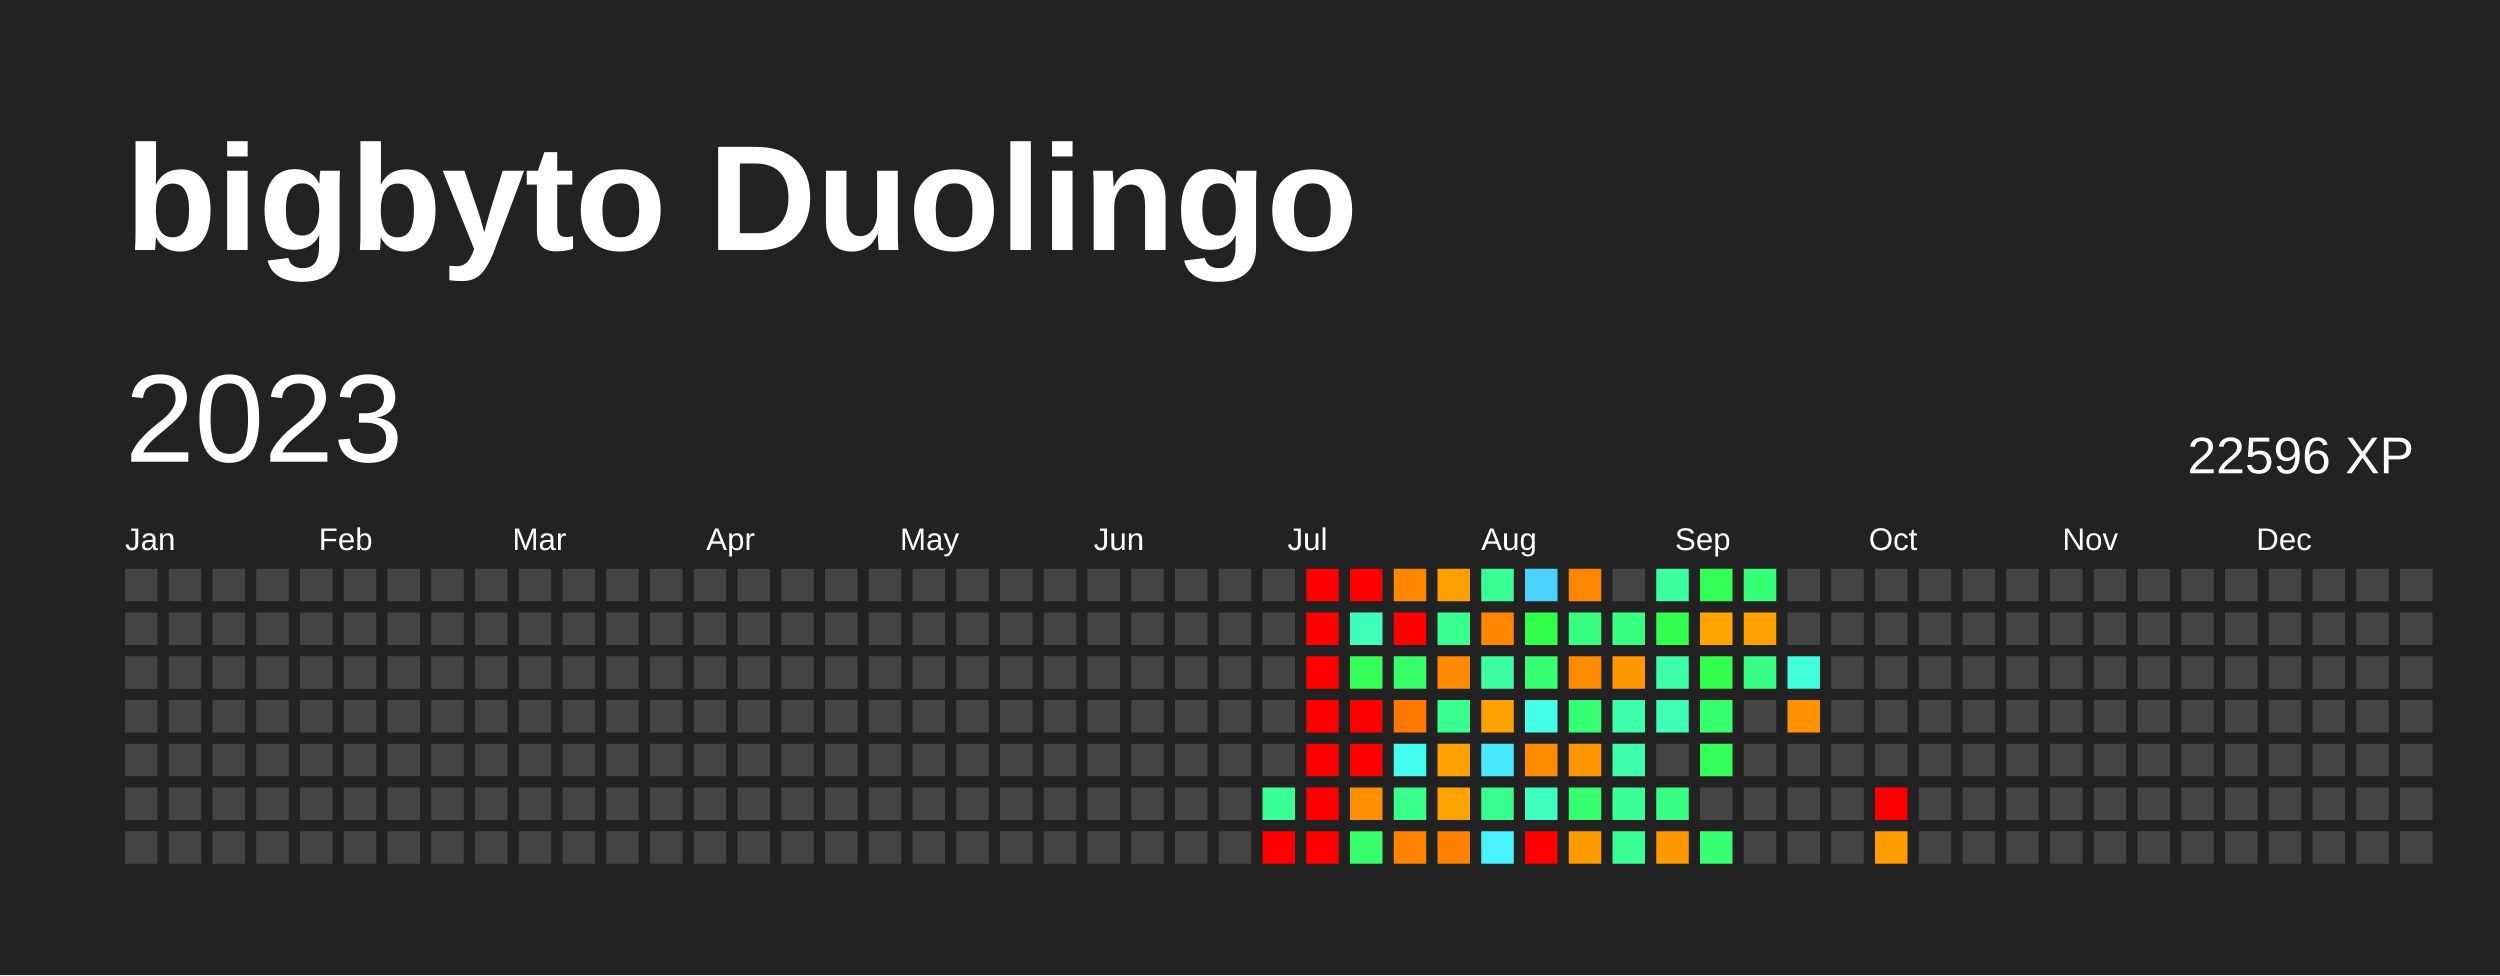
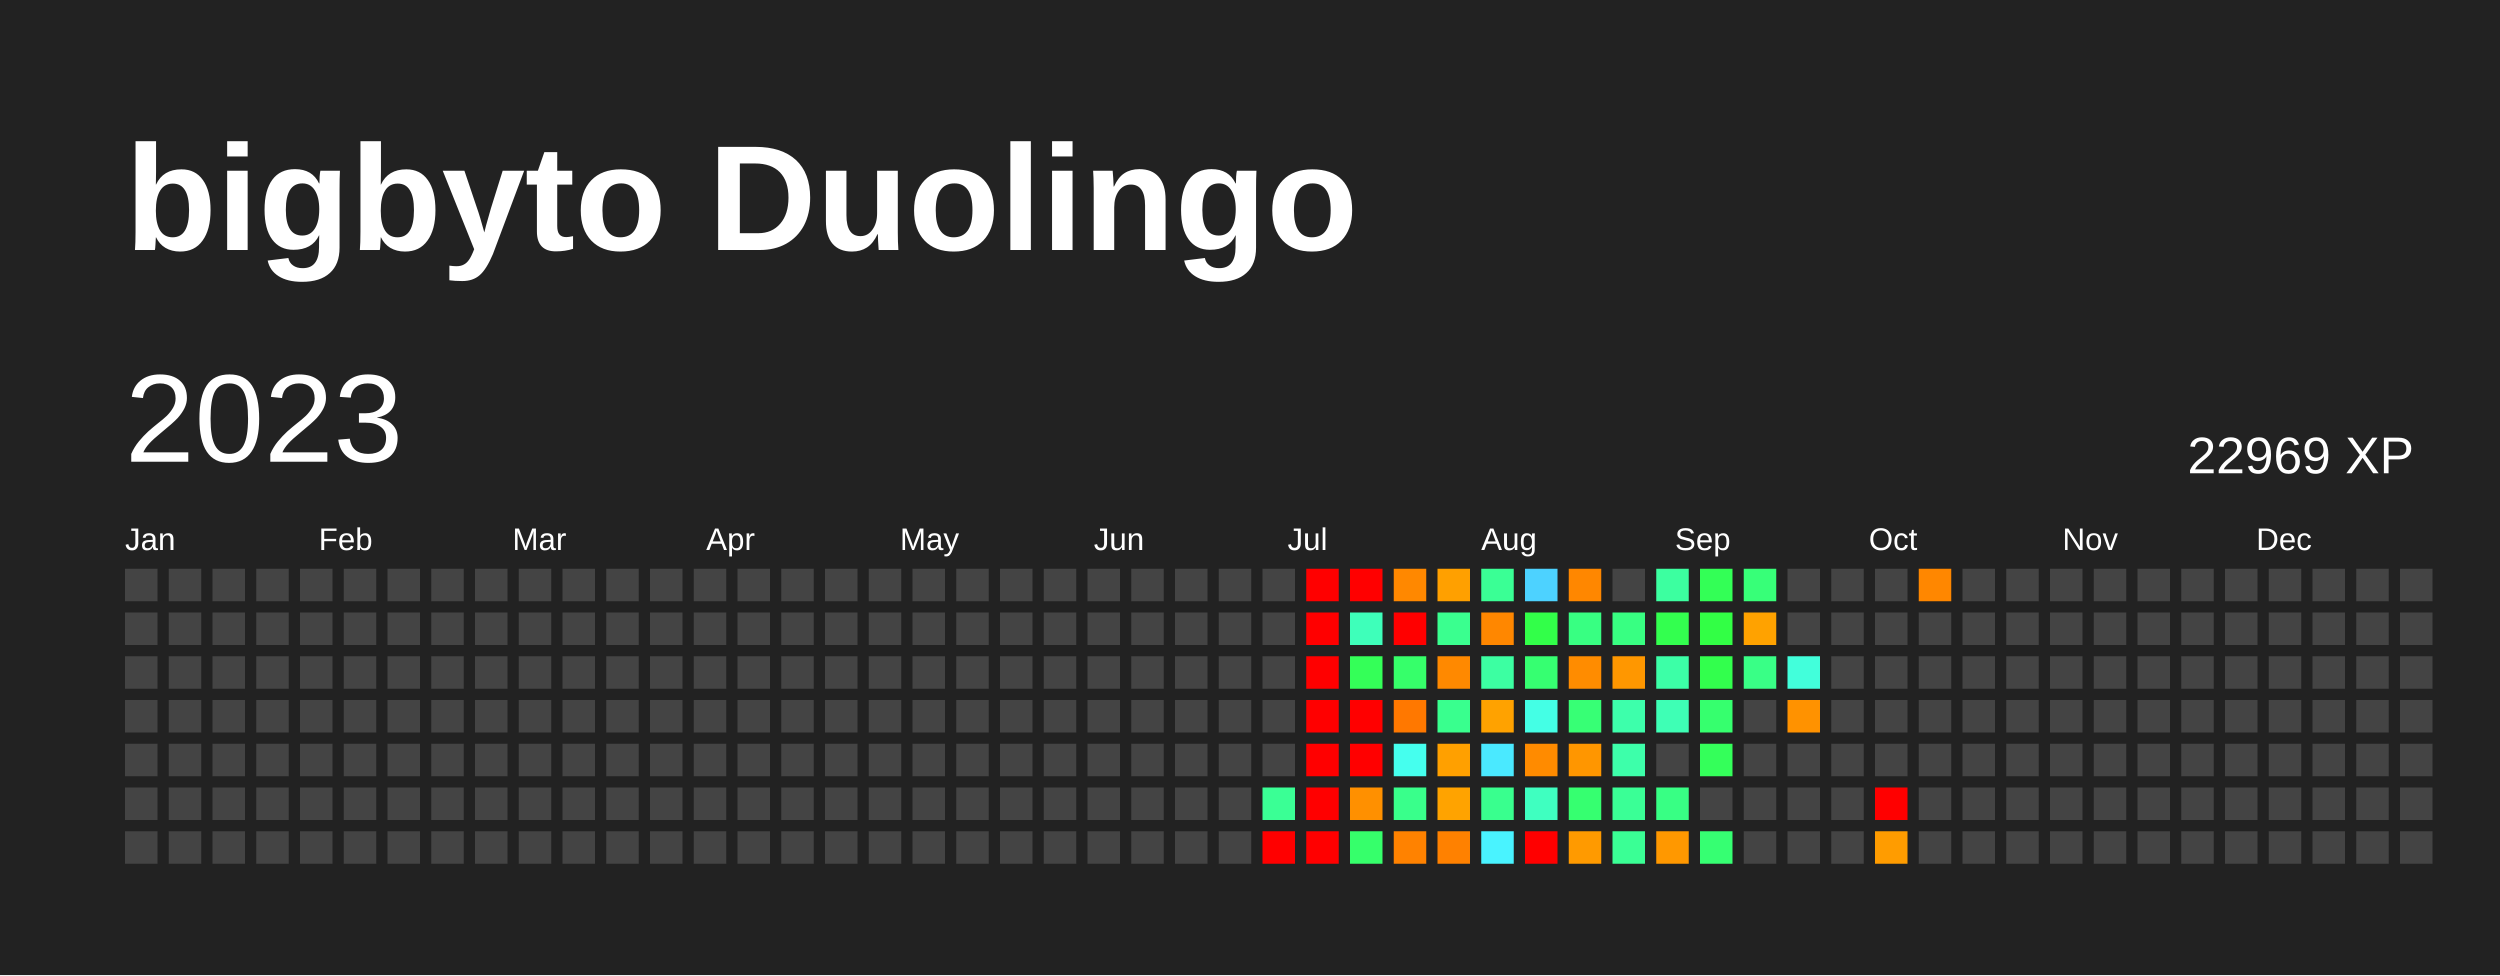
<svg xmlns="http://www.w3.org/2000/svg" baseProfile="full" height="78mm" version="1.1" viewBox="0,0,200,78" width="200mm">
  <defs />
  <rect fill="#222222" height="78" width="200" x="0" y="0" />
  <text fill="#FFFFFF" style="font-size:12px; font-family:Arial; font-weight:bold;" x="10" y="20">bigbyto Duolingo</text>
  <text dominant-baseline="hanging" fill="#FFFFFF" style="font-size:10.0px; font-family:Arial;" x="10" y="30">2023</text>
-   <text dominant-baseline="hanging" fill="#FFFFFF" style="font-size:4.125px; font-family:Arial;" x="175" y="35">22596 XP</text>
+   <text dominant-baseline="hanging" fill="#FFFFFF" style="font-size:4.125px; font-family:Arial;" x="175" y="35">22969 XP</text>
  <text fill="#FFFFFF" style="font-size:2.5px; font-family:Arial" x="10.0" y="44">Jan</text>
  <text fill="#FFFFFF" style="font-size:2.5px; font-family:Arial" x="25.5" y="44">Feb</text>
  <text fill="#FFFFFF" style="font-size:2.5px; font-family:Arial" x="41.0" y="44">Mar</text>
  <text fill="#FFFFFF" style="font-size:2.5px; font-family:Arial" x="56.5" y="44">Apr</text>
  <text fill="#FFFFFF" style="font-size:2.5px; font-family:Arial" x="72.0" y="44">May</text>
  <text fill="#FFFFFF" style="font-size:2.5px; font-family:Arial" x="87.5" y="44">Jun</text>
  <text fill="#FFFFFF" style="font-size:2.5px; font-family:Arial" x="103.0" y="44">Jul</text>
  <text fill="#FFFFFF" style="font-size:2.5px; font-family:Arial" x="118.5" y="44">Aug</text>
  <text fill="#FFFFFF" style="font-size:2.5px; font-family:Arial" x="134.0" y="44">Sep</text>
  <text fill="#FFFFFF" style="font-size:2.5px; font-family:Arial" x="149.5" y="44">Oct</text>
  <text fill="#FFFFFF" style="font-size:2.5px; font-family:Arial" x="165.0" y="44">Nov</text>
  <text fill="#FFFFFF" style="font-size:2.5px; font-family:Arial" x="180.5" y="44">Dec</text>
  <rect fill="#444444" height="2.6" width="2.6" x="10.0" y="45.5" />
  <rect fill="#444444" height="2.6" width="2.6" x="10.0" y="49.0" />
  <rect fill="#444444" height="2.6" width="2.6" x="10.0" y="52.5" />
  <rect fill="#444444" height="2.6" width="2.6" x="10.0" y="56.0" />
  <rect fill="#444444" height="2.6" width="2.6" x="10.0" y="59.5" />
  <rect fill="#444444" height="2.6" width="2.6" x="10.0" y="63.0" />
  <rect fill="#444444" height="2.6" width="2.6" x="10.0" y="66.5" />
  <rect fill="#444444" height="2.6" width="2.6" x="13.5" y="45.5" />
  <rect fill="#444444" height="2.6" width="2.6" x="13.5" y="49.0" />
  <rect fill="#444444" height="2.6" width="2.6" x="13.5" y="52.5" />
  <rect fill="#444444" height="2.6" width="2.6" x="13.5" y="56.0" />
  <rect fill="#444444" height="2.6" width="2.6" x="13.5" y="59.5" />
  <rect fill="#444444" height="2.6" width="2.6" x="13.5" y="63.0" />
  <rect fill="#444444" height="2.6" width="2.6" x="13.5" y="66.5" />
  <rect fill="#444444" height="2.6" width="2.6" x="17.0" y="45.5" />
  <rect fill="#444444" height="2.6" width="2.6" x="17.0" y="49.0" />
  <rect fill="#444444" height="2.6" width="2.6" x="17.0" y="52.5" />
  <rect fill="#444444" height="2.6" width="2.6" x="17.0" y="56.0" />
  <rect fill="#444444" height="2.6" width="2.6" x="17.0" y="59.5" />
  <rect fill="#444444" height="2.6" width="2.6" x="17.0" y="63.0" />
  <rect fill="#444444" height="2.6" width="2.6" x="17.0" y="66.5" />
  <rect fill="#444444" height="2.6" width="2.6" x="20.5" y="45.5" />
  <rect fill="#444444" height="2.6" width="2.6" x="20.5" y="49.0" />
  <rect fill="#444444" height="2.6" width="2.6" x="20.5" y="52.5" />
  <rect fill="#444444" height="2.6" width="2.6" x="20.5" y="56.0" />
  <rect fill="#444444" height="2.6" width="2.6" x="20.5" y="59.5" />
  <rect fill="#444444" height="2.6" width="2.6" x="20.5" y="63.0" />
  <rect fill="#444444" height="2.6" width="2.6" x="20.5" y="66.5" />
  <rect fill="#444444" height="2.6" width="2.6" x="24.0" y="45.5" />
  <rect fill="#444444" height="2.6" width="2.6" x="24.0" y="49.0" />
  <rect fill="#444444" height="2.6" width="2.6" x="24.0" y="52.5" />
  <rect fill="#444444" height="2.6" width="2.6" x="24.0" y="56.0" />
  <rect fill="#444444" height="2.6" width="2.6" x="24.0" y="59.5" />
  <rect fill="#444444" height="2.6" width="2.6" x="24.0" y="63.0" />
  <rect fill="#444444" height="2.6" width="2.6" x="24.0" y="66.5" />
  <rect fill="#444444" height="2.6" width="2.6" x="27.5" y="45.5" />
  <rect fill="#444444" height="2.6" width="2.6" x="27.5" y="49.0" />
  <rect fill="#444444" height="2.6" width="2.6" x="27.5" y="52.5" />
  <rect fill="#444444" height="2.6" width="2.6" x="27.5" y="56.0" />
  <rect fill="#444444" height="2.6" width="2.6" x="27.5" y="59.5" />
  <rect fill="#444444" height="2.6" width="2.6" x="27.5" y="63.0" />
  <rect fill="#444444" height="2.6" width="2.6" x="27.5" y="66.5" />
  <rect fill="#444444" height="2.6" width="2.6" x="31.0" y="45.5" />
  <rect fill="#444444" height="2.6" width="2.6" x="31.0" y="49.0" />
  <rect fill="#444444" height="2.6" width="2.6" x="31.0" y="52.5" />
  <rect fill="#444444" height="2.6" width="2.6" x="31.0" y="56.0" />
  <rect fill="#444444" height="2.6" width="2.6" x="31.0" y="59.5" />
  <rect fill="#444444" height="2.6" width="2.6" x="31.0" y="63.0" />
  <rect fill="#444444" height="2.6" width="2.6" x="31.0" y="66.5" />
  <rect fill="#444444" height="2.6" width="2.6" x="34.5" y="45.5" />
  <rect fill="#444444" height="2.6" width="2.6" x="34.5" y="49.0" />
  <rect fill="#444444" height="2.6" width="2.6" x="34.5" y="52.5" />
  <rect fill="#444444" height="2.6" width="2.6" x="34.5" y="56.0" />
  <rect fill="#444444" height="2.6" width="2.6" x="34.5" y="59.5" />
  <rect fill="#444444" height="2.6" width="2.6" x="34.5" y="63.0" />
  <rect fill="#444444" height="2.6" width="2.6" x="34.5" y="66.5" />
  <rect fill="#444444" height="2.6" width="2.6" x="38.0" y="45.5" />
  <rect fill="#444444" height="2.6" width="2.6" x="38.0" y="49.0" />
  <rect fill="#444444" height="2.6" width="2.6" x="38.0" y="52.5" />
  <rect fill="#444444" height="2.6" width="2.6" x="38.0" y="56.0" />
  <rect fill="#444444" height="2.6" width="2.6" x="38.0" y="59.5" />
  <rect fill="#444444" height="2.6" width="2.6" x="38.0" y="63.0" />
  <rect fill="#444444" height="2.6" width="2.6" x="38.0" y="66.5" />
  <rect fill="#444444" height="2.6" width="2.6" x="41.5" y="45.5" />
  <rect fill="#444444" height="2.6" width="2.6" x="41.5" y="49.0" />
  <rect fill="#444444" height="2.6" width="2.6" x="41.5" y="52.5" />
  <rect fill="#444444" height="2.6" width="2.6" x="41.5" y="56.0" />
  <rect fill="#444444" height="2.6" width="2.6" x="41.5" y="59.5" />
  <rect fill="#444444" height="2.6" width="2.6" x="41.5" y="63.0" />
  <rect fill="#444444" height="2.6" width="2.6" x="41.5" y="66.5" />
  <rect fill="#444444" height="2.6" width="2.6" x="45.0" y="45.5" />
  <rect fill="#444444" height="2.6" width="2.6" x="45.0" y="49.0" />
  <rect fill="#444444" height="2.6" width="2.6" x="45.0" y="52.5" />
  <rect fill="#444444" height="2.6" width="2.6" x="45.0" y="56.0" />
  <rect fill="#444444" height="2.6" width="2.6" x="45.0" y="59.5" />
  <rect fill="#444444" height="2.6" width="2.6" x="45.0" y="63.0" />
  <rect fill="#444444" height="2.6" width="2.6" x="45.0" y="66.5" />
  <rect fill="#444444" height="2.6" width="2.6" x="48.5" y="45.5" />
  <rect fill="#444444" height="2.6" width="2.6" x="48.5" y="49.0" />
  <rect fill="#444444" height="2.6" width="2.6" x="48.5" y="52.5" />
  <rect fill="#444444" height="2.6" width="2.6" x="48.5" y="56.0" />
  <rect fill="#444444" height="2.6" width="2.6" x="48.5" y="59.5" />
  <rect fill="#444444" height="2.6" width="2.6" x="48.5" y="63.0" />
  <rect fill="#444444" height="2.6" width="2.6" x="48.5" y="66.5" />
  <rect fill="#444444" height="2.6" width="2.6" x="52.0" y="45.5" />
  <rect fill="#444444" height="2.6" width="2.6" x="52.0" y="49.0" />
  <rect fill="#444444" height="2.6" width="2.6" x="52.0" y="52.5" />
  <rect fill="#444444" height="2.6" width="2.6" x="52.0" y="56.0" />
  <rect fill="#444444" height="2.6" width="2.6" x="52.0" y="59.5" />
  <rect fill="#444444" height="2.6" width="2.6" x="52.0" y="63.0" />
  <rect fill="#444444" height="2.6" width="2.6" x="52.0" y="66.5" />
  <rect fill="#444444" height="2.6" width="2.6" x="55.5" y="45.5" />
  <rect fill="#444444" height="2.6" width="2.6" x="55.5" y="49.0" />
  <rect fill="#444444" height="2.6" width="2.6" x="55.5" y="52.5" />
  <rect fill="#444444" height="2.6" width="2.6" x="55.5" y="56.0" />
  <rect fill="#444444" height="2.6" width="2.6" x="55.5" y="59.5" />
  <rect fill="#444444" height="2.6" width="2.6" x="55.5" y="63.0" />
  <rect fill="#444444" height="2.6" width="2.6" x="55.5" y="66.5" />
  <rect fill="#444444" height="2.6" width="2.6" x="59.0" y="45.5" />
  <rect fill="#444444" height="2.6" width="2.6" x="59.0" y="49.0" />
  <rect fill="#444444" height="2.6" width="2.6" x="59.0" y="52.5" />
  <rect fill="#444444" height="2.6" width="2.6" x="59.0" y="56.0" />
  <rect fill="#444444" height="2.6" width="2.6" x="59.0" y="59.5" />
  <rect fill="#444444" height="2.6" width="2.6" x="59.0" y="63.0" />
  <rect fill="#444444" height="2.6" width="2.6" x="59.0" y="66.5" />
  <rect fill="#444444" height="2.6" width="2.6" x="62.5" y="45.5" />
  <rect fill="#444444" height="2.6" width="2.6" x="62.5" y="49.0" />
  <rect fill="#444444" height="2.6" width="2.6" x="62.5" y="52.5" />
  <rect fill="#444444" height="2.6" width="2.6" x="62.5" y="56.0" />
  <rect fill="#444444" height="2.6" width="2.6" x="62.5" y="59.5" />
  <rect fill="#444444" height="2.6" width="2.6" x="62.5" y="63.0" />
  <rect fill="#444444" height="2.6" width="2.6" x="62.5" y="66.5" />
  <rect fill="#444444" height="2.6" width="2.6" x="66.0" y="45.5" />
  <rect fill="#444444" height="2.6" width="2.6" x="66.0" y="49.0" />
  <rect fill="#444444" height="2.6" width="2.6" x="66.0" y="52.5" />
  <rect fill="#444444" height="2.6" width="2.6" x="66.0" y="56.0" />
  <rect fill="#444444" height="2.6" width="2.6" x="66.0" y="59.5" />
  <rect fill="#444444" height="2.6" width="2.6" x="66.0" y="63.0" />
  <rect fill="#444444" height="2.6" width="2.6" x="66.0" y="66.5" />
  <rect fill="#444444" height="2.6" width="2.6" x="69.5" y="45.5" />
  <rect fill="#444444" height="2.6" width="2.6" x="69.5" y="49.0" />
  <rect fill="#444444" height="2.6" width="2.6" x="69.5" y="52.5" />
  <rect fill="#444444" height="2.6" width="2.6" x="69.5" y="56.0" />
  <rect fill="#444444" height="2.6" width="2.6" x="69.5" y="59.5" />
  <rect fill="#444444" height="2.6" width="2.6" x="69.5" y="63.0" />
  <rect fill="#444444" height="2.6" width="2.6" x="69.5" y="66.5" />
  <rect fill="#444444" height="2.6" width="2.6" x="73.0" y="45.5" />
  <rect fill="#444444" height="2.6" width="2.6" x="73.0" y="49.0" />
  <rect fill="#444444" height="2.6" width="2.6" x="73.0" y="52.5" />
  <rect fill="#444444" height="2.6" width="2.6" x="73.0" y="56.0" />
  <rect fill="#444444" height="2.6" width="2.6" x="73.0" y="59.5" />
  <rect fill="#444444" height="2.6" width="2.6" x="73.0" y="63.0" />
  <rect fill="#444444" height="2.6" width="2.6" x="73.0" y="66.5" />
  <rect fill="#444444" height="2.6" width="2.6" x="76.5" y="45.5" />
  <rect fill="#444444" height="2.6" width="2.6" x="76.5" y="49.0" />
  <rect fill="#444444" height="2.6" width="2.6" x="76.5" y="52.5" />
  <rect fill="#444444" height="2.6" width="2.6" x="76.5" y="56.0" />
  <rect fill="#444444" height="2.6" width="2.6" x="76.5" y="59.5" />
  <rect fill="#444444" height="2.6" width="2.6" x="76.5" y="63.0" />
  <rect fill="#444444" height="2.6" width="2.6" x="76.5" y="66.5" />
  <rect fill="#444444" height="2.6" width="2.6" x="80.0" y="45.5" />
  <rect fill="#444444" height="2.6" width="2.6" x="80.0" y="49.0" />
  <rect fill="#444444" height="2.6" width="2.6" x="80.0" y="52.5" />
  <rect fill="#444444" height="2.6" width="2.6" x="80.0" y="56.0" />
  <rect fill="#444444" height="2.6" width="2.6" x="80.0" y="59.5" />
  <rect fill="#444444" height="2.6" width="2.6" x="80.0" y="63.0" />
  <rect fill="#444444" height="2.6" width="2.6" x="80.0" y="66.5" />
  <rect fill="#444444" height="2.6" width="2.6" x="83.5" y="45.5" />
  <rect fill="#444444" height="2.6" width="2.6" x="83.5" y="49.0" />
  <rect fill="#444444" height="2.6" width="2.6" x="83.5" y="52.5" />
  <rect fill="#444444" height="2.6" width="2.6" x="83.5" y="56.0" />
  <rect fill="#444444" height="2.6" width="2.6" x="83.5" y="59.5" />
  <rect fill="#444444" height="2.6" width="2.6" x="83.5" y="63.0" />
  <rect fill="#444444" height="2.6" width="2.6" x="83.5" y="66.5" />
  <rect fill="#444444" height="2.6" width="2.6" x="87.0" y="45.5" />
  <rect fill="#444444" height="2.6" width="2.6" x="87.0" y="49.0" />
  <rect fill="#444444" height="2.6" width="2.6" x="87.0" y="52.5" />
  <rect fill="#444444" height="2.6" width="2.6" x="87.0" y="56.0" />
  <rect fill="#444444" height="2.6" width="2.6" x="87.0" y="59.5" />
  <rect fill="#444444" height="2.6" width="2.6" x="87.0" y="63.0" />
  <rect fill="#444444" height="2.6" width="2.6" x="87.0" y="66.5" />
  <rect fill="#444444" height="2.6" width="2.6" x="90.5" y="45.5" />
  <rect fill="#444444" height="2.6" width="2.6" x="90.5" y="49.0" />
  <rect fill="#444444" height="2.6" width="2.6" x="90.5" y="52.5" />
  <rect fill="#444444" height="2.6" width="2.6" x="90.5" y="56.0" />
  <rect fill="#444444" height="2.6" width="2.6" x="90.5" y="59.5" />
  <rect fill="#444444" height="2.6" width="2.6" x="90.5" y="63.0" />
  <rect fill="#444444" height="2.6" width="2.6" x="90.5" y="66.5" />
  <rect fill="#444444" height="2.6" width="2.6" x="94.0" y="45.5" />
  <rect fill="#444444" height="2.6" width="2.6" x="94.0" y="49.0" />
  <rect fill="#444444" height="2.6" width="2.6" x="94.0" y="52.5" />
  <rect fill="#444444" height="2.6" width="2.6" x="94.0" y="56.0" />
  <rect fill="#444444" height="2.6" width="2.6" x="94.0" y="59.5" />
  <rect fill="#444444" height="2.6" width="2.6" x="94.0" y="63.0" />
  <rect fill="#444444" height="2.6" width="2.6" x="94.0" y="66.5" />
  <rect fill="#444444" height="2.6" width="2.6" x="97.5" y="45.5" />
  <rect fill="#444444" height="2.6" width="2.6" x="97.5" y="49.0" />
  <rect fill="#444444" height="2.6" width="2.6" x="97.5" y="52.5" />
  <rect fill="#444444" height="2.6" width="2.6" x="97.5" y="56.0" />
  <rect fill="#444444" height="2.6" width="2.6" x="97.5" y="59.5" />
  <rect fill="#444444" height="2.6" width="2.6" x="97.5" y="63.0" />
  <rect fill="#444444" height="2.6" width="2.6" x="97.5" y="66.5" />
  <rect fill="#444444" height="2.6" width="2.6" x="101.0" y="45.5" />
  <rect fill="#444444" height="2.6" width="2.6" x="101.0" y="49.0" />
  <rect fill="#444444" height="2.6" width="2.6" x="101.0" y="52.5" />
  <rect fill="#444444" height="2.6" width="2.6" x="101.0" y="56.0" />
  <rect fill="#444444" height="2.6" width="2.6" x="101.0" y="59.5" />
  <rect fill="#3aff95" height="2.6" width="2.6" x="101.0" y="63.0" />
  <rect fill="red" height="2.6" width="2.6" x="101.0" y="66.5" />
  <rect fill="red" height="2.6" width="2.6" x="104.5" y="45.5" />
  <rect fill="red" height="2.6" width="2.6" x="104.5" y="49.0" />
  <rect fill="red" height="2.6" width="2.6" x="104.5" y="52.5" />
  <rect fill="red" height="2.6" width="2.6" x="104.5" y="56.0" />
  <rect fill="red" height="2.6" width="2.6" x="104.5" y="59.5" />
  <rect fill="red" height="2.6" width="2.6" x="104.5" y="63.0" />
  <rect fill="red" height="2.6" width="2.6" x="104.5" y="66.5" />
  <rect fill="red" height="2.6" width="2.6" x="108.0" y="45.5" />
  <rect fill="#3effba" height="2.6" width="2.6" x="108.0" y="49.0" />
  <rect fill="#34ff58" height="2.6" width="2.6" x="108.0" y="52.5" />
  <rect fill="red" height="2.6" width="2.6" x="108.0" y="56.0" />
  <rect fill="red" height="2.6" width="2.6" x="108.0" y="59.5" />
  <rect fill="#ff9000" height="2.6" width="2.6" x="108.0" y="63.0" />
  <rect fill="#36ff6b" height="2.6" width="2.6" x="108.0" y="66.5" />
  <rect fill="#ff8800" height="2.6" width="2.6" x="111.5" y="45.5" />
  <rect fill="red" height="2.6" width="2.6" x="111.5" y="49.0" />
  <rect fill="#36ff6a" height="2.6" width="2.6" x="111.5" y="52.5" />
  <rect fill="#ff7800" height="2.6" width="2.6" x="111.5" y="56.0" />
  <rect fill="#45ffee" height="2.6" width="2.6" x="111.5" y="59.5" />
  <rect fill="#39ff8b" height="2.6" width="2.6" x="111.5" y="63.0" />
  <rect fill="#ff8200" height="2.6" width="2.6" x="111.5" y="66.5" />
  <rect fill="#ffa000" height="2.6" width="2.6" x="115.0" y="45.5" />
  <rect fill="#3aff8f" height="2.6" width="2.6" x="115.0" y="49.0" />
  <rect fill="#ff8900" height="2.6" width="2.6" x="115.0" y="52.5" />
  <rect fill="#39ff8e" height="2.6" width="2.6" x="115.0" y="56.0" />
  <rect fill="#ffa000" height="2.6" width="2.6" x="115.0" y="59.5" />
  <rect fill="#ffa300" height="2.6" width="2.6" x="115.0" y="63.0" />
  <rect fill="#ff8100" height="2.6" width="2.6" x="115.0" y="66.5" />
  <rect fill="#3aff95" height="2.6" width="2.6" x="118.5" y="45.5" />
  <rect fill="#ff8700" height="2.6" width="2.6" x="118.5" y="49.0" />
  <rect fill="#3cffa2" height="2.6" width="2.6" x="118.5" y="52.5" />
  <rect fill="#ffa200" height="2.6" width="2.6" x="118.5" y="56.0" />
  <rect fill="#4ae9ff" height="2.6" width="2.6" x="118.5" y="59.5" />
  <rect fill="#39ff8e" height="2.6" width="2.6" x="118.5" y="63.0" />
  <rect fill="#49f3ff" height="2.6" width="2.6" x="118.5" y="66.5" />
  <rect fill="#4dd2ff" height="2.6" width="2.6" x="122.0" y="45.5" />
  <rect fill="#32ff49" height="2.6" width="2.6" x="122.0" y="49.0" />
  <rect fill="#36ff71" height="2.6" width="2.6" x="122.0" y="52.5" />
  <rect fill="#44ffe5" height="2.6" width="2.6" x="122.0" y="56.0" />
  <rect fill="#ff8b00" height="2.6" width="2.6" x="122.0" y="59.5" />
  <rect fill="#3fffc0" height="2.6" width="2.6" x="122.0" y="63.0" />
  <rect fill="red" height="2.6" width="2.6" x="122.0" y="66.5" />
  <rect fill="#ff8700" height="2.6" width="2.6" x="125.5" y="45.5" />
  <rect fill="#38ff82" height="2.6" width="2.6" x="125.5" y="49.0" />
  <rect fill="#ff8c00" height="2.6" width="2.6" x="125.5" y="52.5" />
  <rect fill="#37ff75" height="2.6" width="2.6" x="125.5" y="56.0" />
  <rect fill="#ff9600" height="2.6" width="2.6" x="125.5" y="59.5" />
  <rect fill="#36ff70" height="2.6" width="2.6" x="125.5" y="63.0" />
  <rect fill="#ff9a00" height="2.6" width="2.6" x="125.5" y="66.5" />
  <rect fill="#444444" height="2.6" width="2.6" x="129.0" y="45.5" />
  <rect fill="#38ff82" height="2.6" width="2.6" x="129.0" y="49.0" />
  <rect fill="#ff9700" height="2.6" width="2.6" x="129.0" y="52.5" />
  <rect fill="#3dffab" height="2.6" width="2.6" x="129.0" y="56.0" />
  <rect fill="#3dffaa" height="2.6" width="2.6" x="129.0" y="59.5" />
  <rect fill="#3aff96" height="2.6" width="2.6" x="129.0" y="63.0" />
  <rect fill="#3aff95" height="2.6" width="2.6" x="129.0" y="66.5" />
  <rect fill="#3cffa0" height="2.6" width="2.6" x="132.5" y="45.5" />
  <rect fill="#33ff4f" height="2.6" width="2.6" x="132.5" y="49.0" />
  <rect fill="#3cffa7" height="2.6" width="2.6" x="132.5" y="52.5" />
  <rect fill="#3effb5" height="2.6" width="2.6" x="132.5" y="56.0" />
  <rect fill="#444444" height="2.6" width="2.6" x="132.5" y="59.5" />
  <rect fill="#38ff84" height="2.6" width="2.6" x="132.5" y="63.0" />
  <rect fill="#ff9800" height="2.6" width="2.6" x="132.5" y="66.5" />
  <rect fill="#33ff56" height="2.6" width="2.6" x="136.0" y="45.5" />
-   <rect fill="#ffa400" height="2.6" width="2.6" x="136.0" y="49.0" />
+   <rect fill="#32ff45" height="2.6" width="2.6" x="136.0" y="49.0" />
  <rect fill="#32ff4d" height="2.6" width="2.6" x="136.0" y="52.5" />
  <rect fill="#36ff6e" height="2.6" width="2.6" x="136.0" y="56.0" />
  <rect fill="#34ff5a" height="2.6" width="2.6" x="136.0" y="59.5" />
  <rect fill="#444444" height="2.6" width="2.6" x="136.0" y="63.0" />
  <rect fill="#36ff72" height="2.6" width="2.6" x="136.0" y="66.5" />
  <rect fill="#37ff78" height="2.6" width="2.6" x="139.5" y="45.5" />
  <rect fill="#ffa200" height="2.6" width="2.6" x="139.5" y="49.0" />
  <rect fill="#39ff86" height="2.6" width="2.6" x="139.5" y="52.5" />
  <rect fill="#444444" height="2.6" width="2.6" x="139.5" y="56.0" />
  <rect fill="#444444" height="2.6" width="2.6" x="139.5" y="59.5" />
  <rect fill="#444444" height="2.6" width="2.6" x="139.5" y="63.0" />
  <rect fill="#444444" height="2.6" width="2.6" x="139.5" y="66.5" />
  <rect fill="#444444" height="2.6" width="2.6" x="143.0" y="45.5" />
  <rect fill="#444444" height="2.6" width="2.6" x="143.0" y="49.0" />
  <rect fill="#42ffdb" height="2.6" width="2.6" x="143.0" y="52.5" />
  <rect fill="#ff9200" height="2.6" width="2.6" x="143.0" y="56.0" />
  <rect fill="#444444" height="2.6" width="2.6" x="143.0" y="59.5" />
  <rect fill="#444444" height="2.6" width="2.6" x="143.0" y="63.0" />
  <rect fill="#444444" height="2.6" width="2.6" x="143.0" y="66.5" />
  <rect fill="#444444" height="2.6" width="2.6" x="146.5" y="45.5" />
  <rect fill="#444444" height="2.6" width="2.6" x="146.5" y="49.0" />
  <rect fill="#444444" height="2.6" width="2.6" x="146.5" y="52.5" />
  <rect fill="#444444" height="2.6" width="2.6" x="146.5" y="56.0" />
  <rect fill="#444444" height="2.6" width="2.6" x="146.5" y="59.5" />
  <rect fill="#444444" height="2.6" width="2.6" x="146.5" y="63.0" />
  <rect fill="#444444" height="2.6" width="2.6" x="146.5" y="66.5" />
  <rect fill="#444444" height="2.6" width="2.6" x="150.0" y="45.5" />
  <rect fill="#444444" height="2.6" width="2.6" x="150.0" y="49.0" />
  <rect fill="#444444" height="2.6" width="2.6" x="150.0" y="52.5" />
  <rect fill="#444444" height="2.6" width="2.6" x="150.0" y="56.0" />
  <rect fill="#444444" height="2.6" width="2.6" x="150.0" y="59.5" />
  <rect fill="red" height="2.6" width="2.6" x="150.0" y="63.0" />
  <rect fill="#ff9c00" height="2.6" width="2.6" x="150.0" y="66.5" />
-   <rect fill="#444444" height="2.6" width="2.6" x="153.5" y="45.5" />
+   <rect fill="#ff8700" height="2.6" width="2.6" x="153.5" y="45.5" />
  <rect fill="#444444" height="2.6" width="2.6" x="153.5" y="49.0" />
  <rect fill="#444444" height="2.6" width="2.6" x="153.5" y="52.5" />
  <rect fill="#444444" height="2.6" width="2.6" x="153.5" y="56.0" />
  <rect fill="#444444" height="2.6" width="2.6" x="153.5" y="59.5" />
  <rect fill="#444444" height="2.6" width="2.6" x="153.5" y="63.0" />
  <rect fill="#444444" height="2.6" width="2.6" x="153.5" y="66.5" />
  <rect fill="#444444" height="2.6" width="2.6" x="157.0" y="45.5" />
  <rect fill="#444444" height="2.6" width="2.6" x="157.0" y="49.0" />
  <rect fill="#444444" height="2.6" width="2.6" x="157.0" y="52.5" />
  <rect fill="#444444" height="2.6" width="2.6" x="157.0" y="56.0" />
  <rect fill="#444444" height="2.6" width="2.6" x="157.0" y="59.5" />
  <rect fill="#444444" height="2.6" width="2.6" x="157.0" y="63.0" />
  <rect fill="#444444" height="2.6" width="2.6" x="157.0" y="66.5" />
  <rect fill="#444444" height="2.6" width="2.6" x="160.5" y="45.5" />
  <rect fill="#444444" height="2.6" width="2.6" x="160.5" y="49.0" />
  <rect fill="#444444" height="2.6" width="2.6" x="160.5" y="52.5" />
  <rect fill="#444444" height="2.6" width="2.6" x="160.5" y="56.0" />
  <rect fill="#444444" height="2.6" width="2.6" x="160.5" y="59.5" />
  <rect fill="#444444" height="2.6" width="2.6" x="160.5" y="63.0" />
  <rect fill="#444444" height="2.6" width="2.6" x="160.5" y="66.5" />
  <rect fill="#444444" height="2.6" width="2.6" x="164.0" y="45.5" />
  <rect fill="#444444" height="2.6" width="2.6" x="164.0" y="49.0" />
  <rect fill="#444444" height="2.6" width="2.6" x="164.0" y="52.5" />
  <rect fill="#444444" height="2.6" width="2.6" x="164.0" y="56.0" />
  <rect fill="#444444" height="2.6" width="2.6" x="164.0" y="59.5" />
  <rect fill="#444444" height="2.6" width="2.6" x="164.0" y="63.0" />
  <rect fill="#444444" height="2.6" width="2.6" x="164.0" y="66.5" />
  <rect fill="#444444" height="2.6" width="2.6" x="167.5" y="45.5" />
  <rect fill="#444444" height="2.6" width="2.6" x="167.5" y="49.0" />
  <rect fill="#444444" height="2.6" width="2.6" x="167.5" y="52.5" />
  <rect fill="#444444" height="2.6" width="2.6" x="167.5" y="56.0" />
  <rect fill="#444444" height="2.6" width="2.6" x="167.5" y="59.5" />
  <rect fill="#444444" height="2.6" width="2.6" x="167.5" y="63.0" />
  <rect fill="#444444" height="2.6" width="2.6" x="167.5" y="66.5" />
  <rect fill="#444444" height="2.6" width="2.6" x="171.0" y="45.5" />
  <rect fill="#444444" height="2.6" width="2.6" x="171.0" y="49.0" />
  <rect fill="#444444" height="2.6" width="2.6" x="171.0" y="52.5" />
  <rect fill="#444444" height="2.6" width="2.6" x="171.0" y="56.0" />
  <rect fill="#444444" height="2.6" width="2.6" x="171.0" y="59.5" />
  <rect fill="#444444" height="2.6" width="2.6" x="171.0" y="63.0" />
  <rect fill="#444444" height="2.6" width="2.6" x="171.0" y="66.5" />
  <rect fill="#444444" height="2.6" width="2.6" x="174.5" y="45.5" />
  <rect fill="#444444" height="2.6" width="2.6" x="174.5" y="49.0" />
  <rect fill="#444444" height="2.6" width="2.6" x="174.5" y="52.5" />
  <rect fill="#444444" height="2.6" width="2.6" x="174.5" y="56.0" />
  <rect fill="#444444" height="2.6" width="2.6" x="174.5" y="59.5" />
  <rect fill="#444444" height="2.6" width="2.6" x="174.5" y="63.0" />
  <rect fill="#444444" height="2.6" width="2.6" x="174.5" y="66.5" />
  <rect fill="#444444" height="2.6" width="2.6" x="178.0" y="45.5" />
  <rect fill="#444444" height="2.6" width="2.6" x="178.0" y="49.0" />
  <rect fill="#444444" height="2.6" width="2.6" x="178.0" y="52.5" />
  <rect fill="#444444" height="2.6" width="2.6" x="178.0" y="56.0" />
  <rect fill="#444444" height="2.6" width="2.6" x="178.0" y="59.5" />
  <rect fill="#444444" height="2.6" width="2.6" x="178.0" y="63.0" />
  <rect fill="#444444" height="2.6" width="2.6" x="178.0" y="66.5" />
  <rect fill="#444444" height="2.6" width="2.6" x="181.5" y="45.5" />
  <rect fill="#444444" height="2.6" width="2.6" x="181.5" y="49.0" />
  <rect fill="#444444" height="2.6" width="2.6" x="181.5" y="52.5" />
  <rect fill="#444444" height="2.6" width="2.6" x="181.5" y="56.0" />
  <rect fill="#444444" height="2.6" width="2.6" x="181.5" y="59.5" />
  <rect fill="#444444" height="2.6" width="2.6" x="181.5" y="63.0" />
  <rect fill="#444444" height="2.6" width="2.6" x="181.5" y="66.5" />
  <rect fill="#444444" height="2.6" width="2.6" x="185.0" y="45.5" />
  <rect fill="#444444" height="2.6" width="2.6" x="185.0" y="49.0" />
  <rect fill="#444444" height="2.6" width="2.6" x="185.0" y="52.5" />
  <rect fill="#444444" height="2.6" width="2.6" x="185.0" y="56.0" />
  <rect fill="#444444" height="2.6" width="2.6" x="185.0" y="59.5" />
  <rect fill="#444444" height="2.6" width="2.6" x="185.0" y="63.0" />
  <rect fill="#444444" height="2.6" width="2.6" x="185.0" y="66.5" />
  <rect fill="#444444" height="2.6" width="2.6" x="188.5" y="45.5" />
  <rect fill="#444444" height="2.6" width="2.6" x="188.5" y="49.0" />
  <rect fill="#444444" height="2.6" width="2.6" x="188.5" y="52.5" />
  <rect fill="#444444" height="2.6" width="2.6" x="188.5" y="56.0" />
  <rect fill="#444444" height="2.6" width="2.6" x="188.5" y="59.5" />
  <rect fill="#444444" height="2.6" width="2.6" x="188.5" y="63.0" />
  <rect fill="#444444" height="2.6" width="2.6" x="188.5" y="66.5" />
  <rect fill="#444444" height="2.6" width="2.6" x="192.0" y="45.5" />
  <rect fill="#444444" height="2.6" width="2.6" x="192.0" y="49.0" />
  <rect fill="#444444" height="2.6" width="2.6" x="192.0" y="52.5" />
  <rect fill="#444444" height="2.6" width="2.6" x="192.0" y="56.0" />
  <rect fill="#444444" height="2.6" width="2.6" x="192.0" y="59.5" />
  <rect fill="#444444" height="2.6" width="2.6" x="192.0" y="63.0" />
  <rect fill="#444444" height="2.6" width="2.6" x="192.0" y="66.5" />
</svg>
